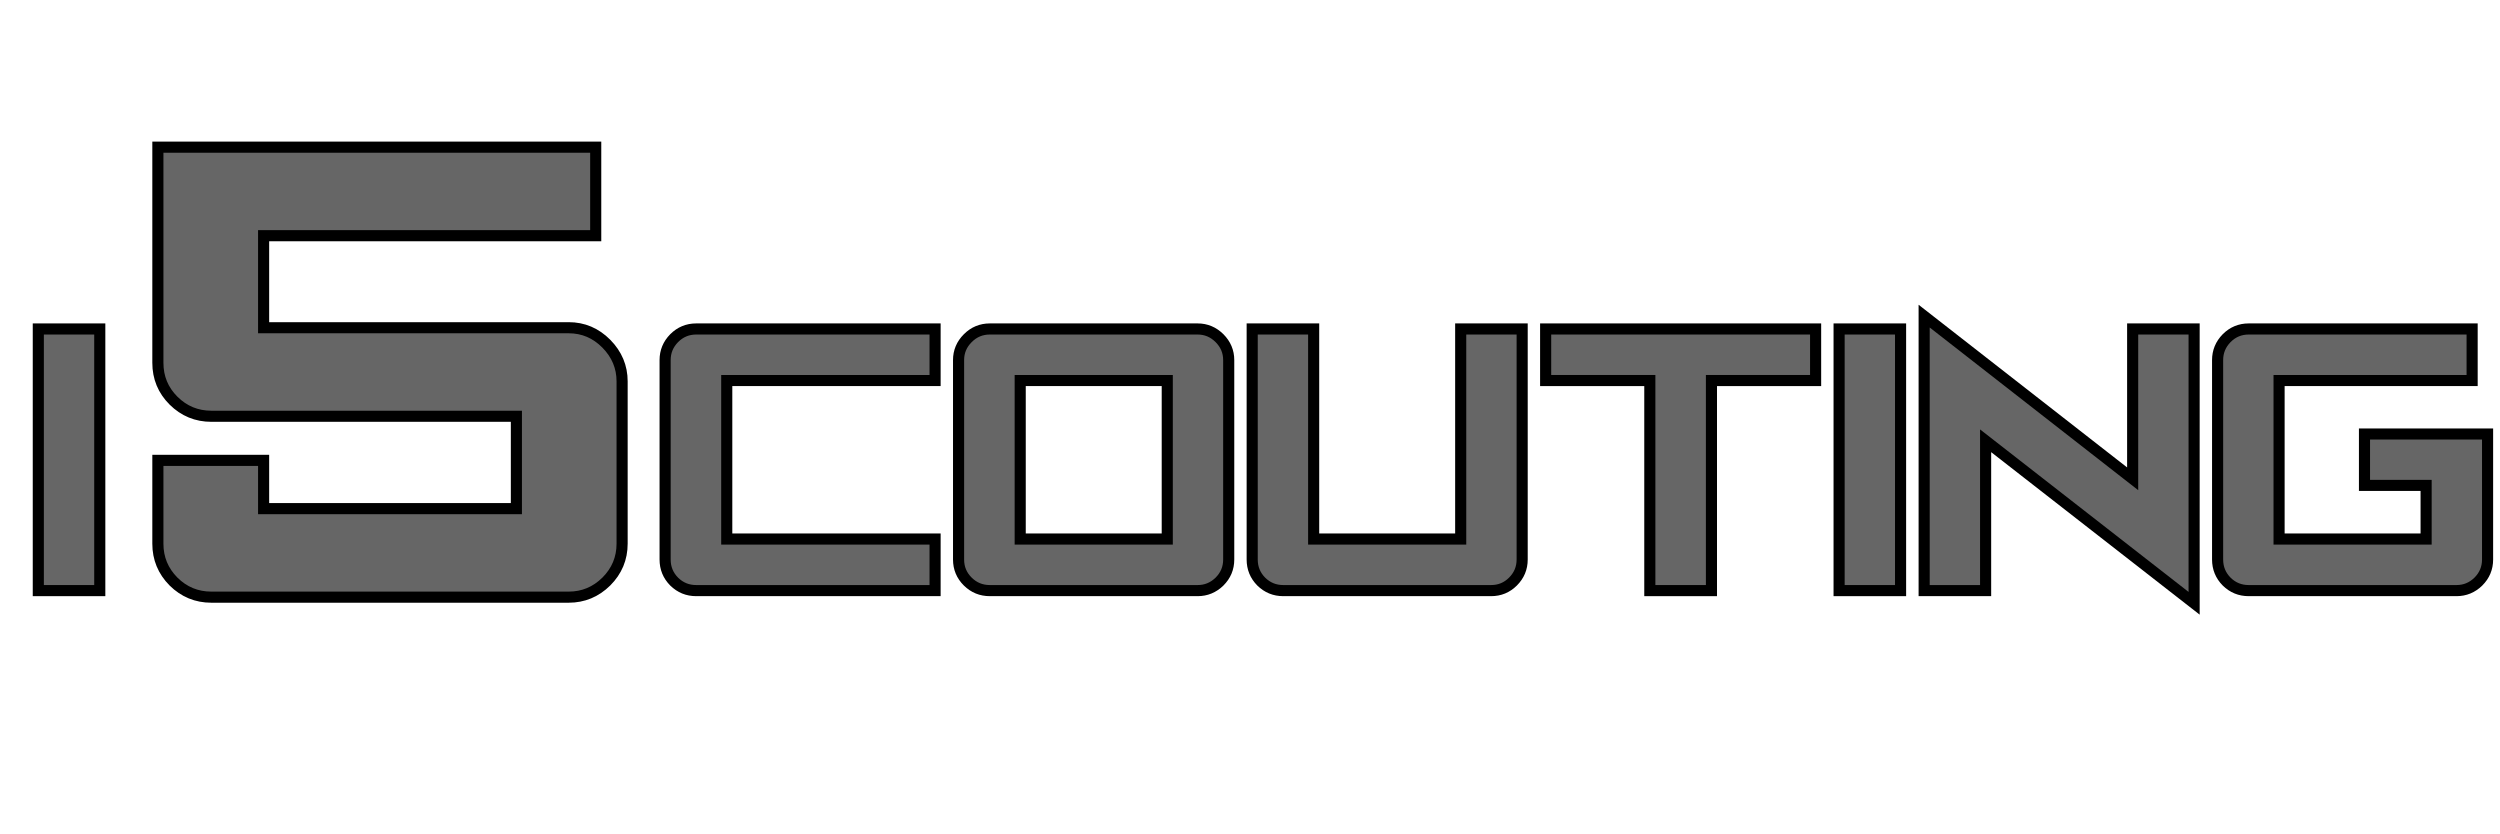
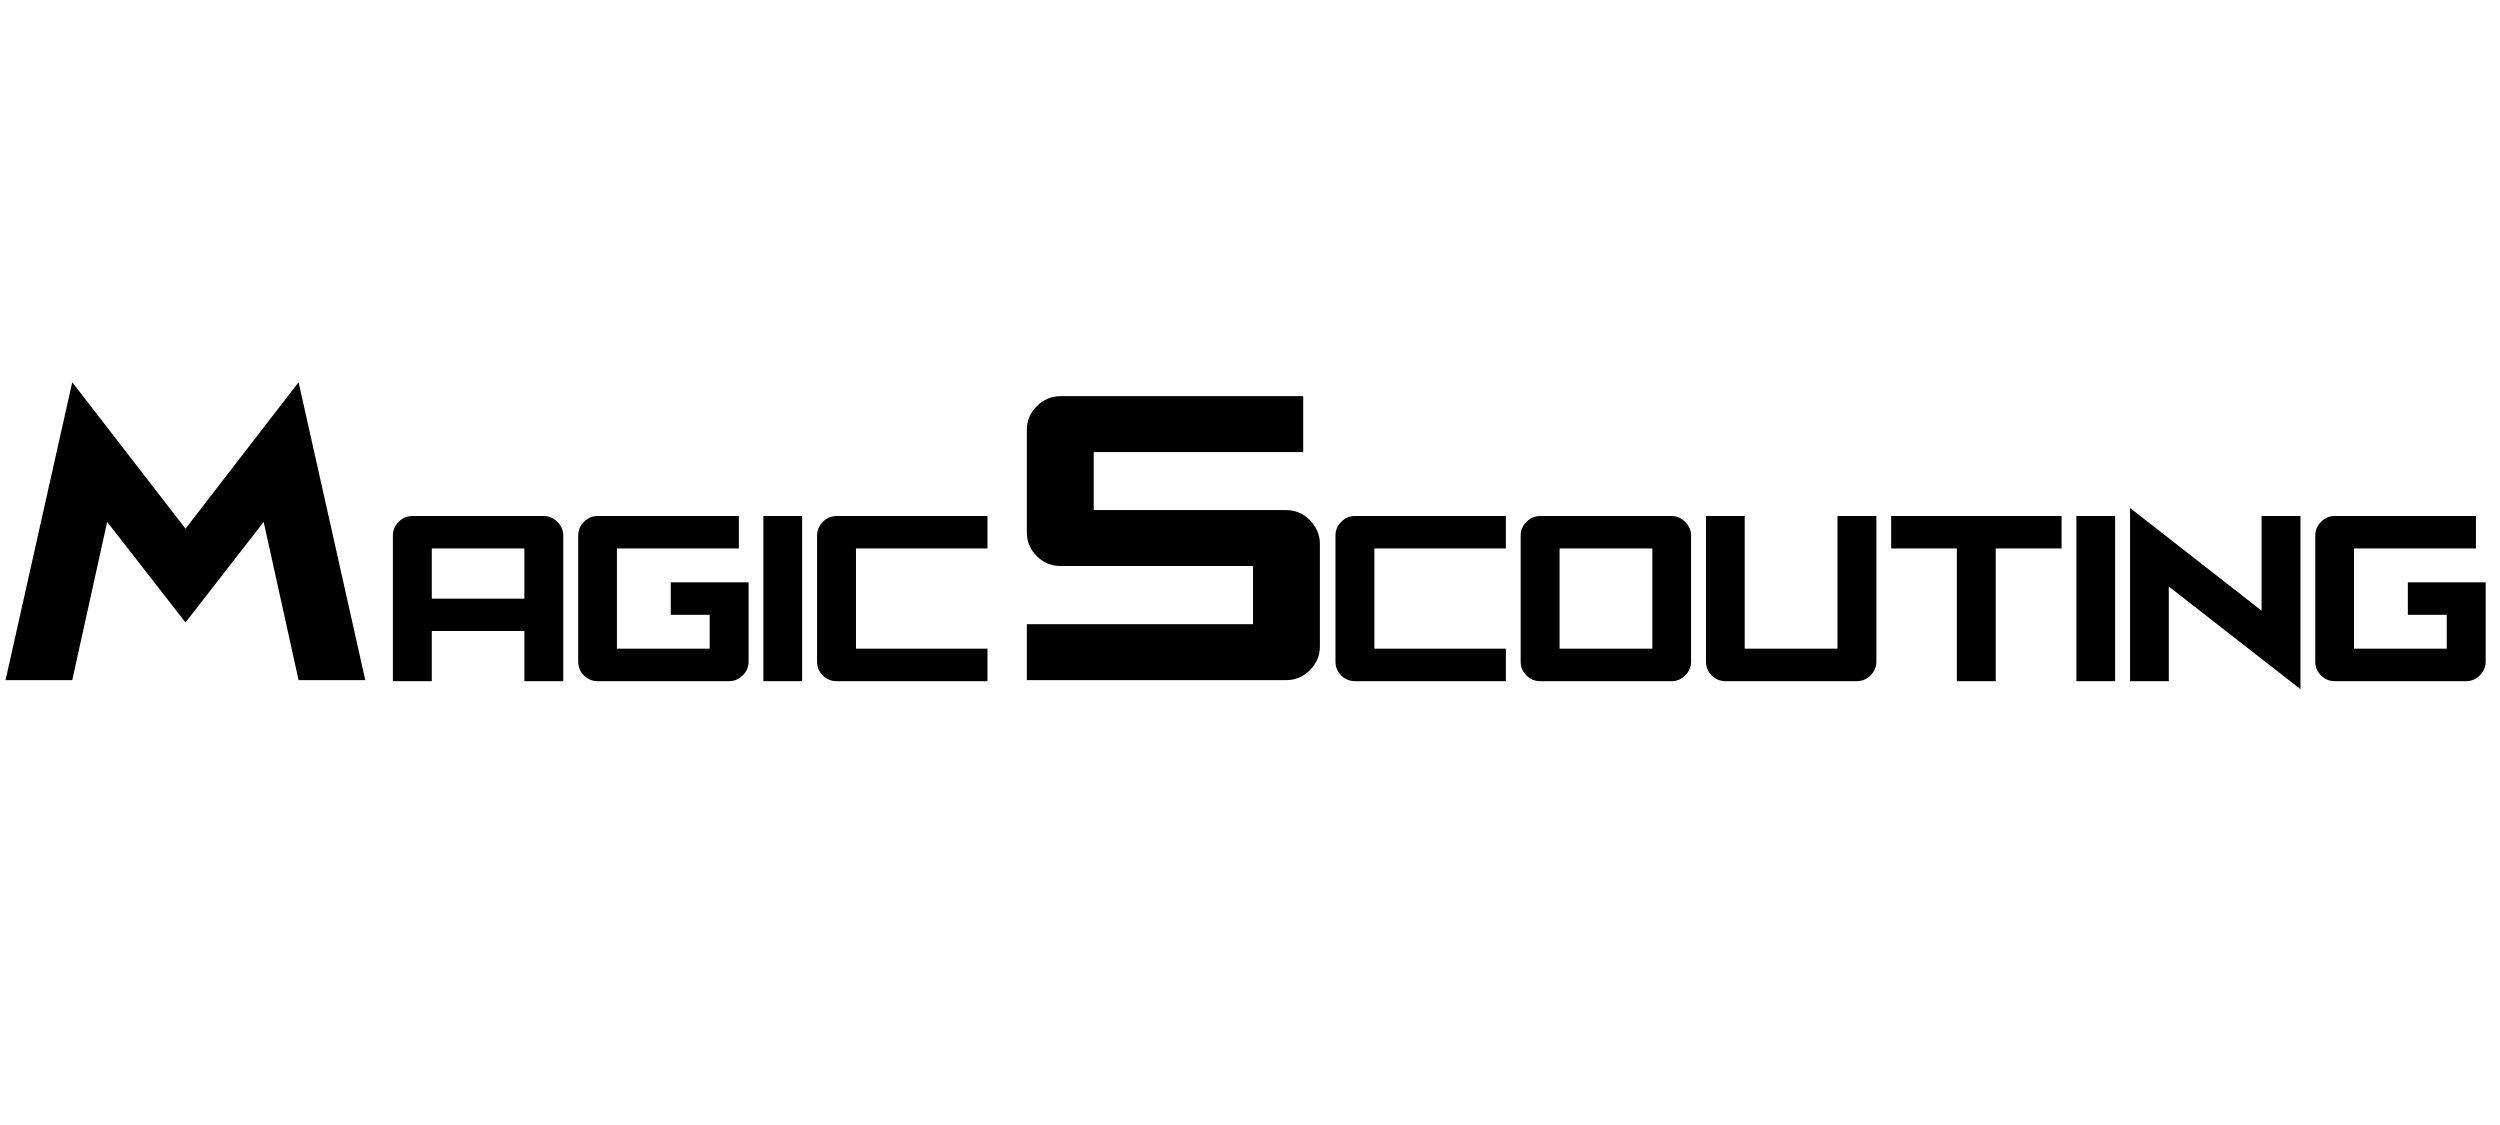
- <svg xmlns="http://www.w3.org/2000/svg" stroke="black" stroke-width="1" width="300" zoomAndPan="magnify" viewBox="0 0 224.88 75" height="100" preserveAspectRatio="xMidYMid meet" version="1.0">
+ <svg xmlns="http://www.w3.org/2000/svg" width="200" zoomAndPan="magnify" viewBox="0 0 224.88 75" height="90" preserveAspectRatio="xMidYMid meet" version="1.0">
  <defs>
    <g />
  </defs>
-   <g fill="#666666" fill-opacity="1">
-     <g transform="translate(12.32084, 53.74491)">
+   <g class="fill-primary-base dark:fill-primary-base" fill-opacity="1">
+     <g transform="translate(-0.657527, 48.08193)">
      <g>
-         <path d="M 1.828 -40.5 L 41.234 -40.5 L 41.234 -32.531 L 11.344 -32.531 L 11.344 -24.25 L 38.797 -24.25 C 40.109 -24.25 41.238 -23.77 42.188 -22.812 C 43.133 -21.852 43.609 -20.723 43.609 -19.422 L 43.609 -4.812 C 43.609 -3.488 43.133 -2.352 42.188 -1.406 C 41.238 -0.469 40.109 0 38.797 0 L 6.641 0 C 5.316 0 4.18 -0.469 3.234 -1.406 C 2.297 -2.352 1.828 -3.488 1.828 -4.812 L 1.828 -12.312 L 11.344 -12.312 L 11.344 -7.969 L 34.094 -7.969 L 34.094 -16.281 L 6.641 -16.281 C 5.316 -16.281 4.18 -16.75 3.234 -17.688 C 2.297 -18.625 1.828 -19.758 1.828 -21.094 Z M 1.828 -40.5 " />
+         <path d="M 17.344 -5.188 L 10.297 -14.234 L 7.156 0 L 1.156 0 L 7.156 -26.797 L 17.344 -13.625 L 27.516 -26.797 L 33.516 0 L 27.516 0 L 24.375 -14.234 Z M 17.344 -5.188 " />
      </g>
    </g>
  </g>
-   <g fill="#666666" fill-opacity="1">
-     <g transform="translate(58.73837, 53.15452)">
+   <g fill-opacity="1">
+     <g transform="translate(52.39695, 48.17551)">
+       <g />
+     </g>
+     <g transform="translate(57.18688, 48.17551)">
+       <g />
+     </g>
+     <g transform="translate(61.97681, 48.17551)">
+       <g />
+     </g>
+     <g transform="translate(66.76674, 48.17551)">
+       <g />
+     </g>
+     <g transform="translate(71.55667, 48.17551)">
+       <g />
+     </g>
+     <g transform="translate(76.34659, 48.17551)">
+       <g />
+     </g>
+     <g transform="translate(81.13653, 48.17551)">
+       <g />
+     </g>
+     <g transform="translate(85.92645, 48.17551)">
+       <g />
+     </g>
+     <g transform="translate(90.71638, 48.17551)">
+       <g />
+     </g>
+     <g transform="translate(95.50631, 48.17551)">
+       <g />
+     </g>
+     <g transform="translate(100.2962, 48.17551)">
+       <g />
+     </g>
+     <g transform="translate(105.0862, 48.17551)">
+       <g />
+     </g>
+     <g transform="translate(109.8761, 48.17551)">
+       <g />
+     </g>
+     <g transform="translate(114.666, 48.17551)">
+       <g />
+     </g>
+   </g>
+   <g fill-opacity="1">
+     <g transform="translate(119.456, 48.17551)">
      <g>
-         <path d="M 3.859 -23.547 L 25.359 -23.547 L 25.359 -18.906 L 6.609 -18.906 L 6.609 -4.641 L 25.359 -4.641 L 25.359 0 L 3.859 0 C 3.086 0 2.426 -0.27 1.875 -0.812 C 1.332 -1.363 1.062 -2.023 1.062 -2.797 L 1.062 -20.75 C 1.062 -21.508 1.332 -22.164 1.875 -22.719 C 2.426 -23.27 3.086 -23.547 3.859 -23.547 Z M 3.859 -23.547 " />
+         <path d="M 2.438 -14.859 L 16 -14.859 L 16 -11.938 L 4.172 -11.938 L 4.172 -2.922 L 16 -2.922 L 16 0 L 2.438 0 C 1.945 0 1.531 -0.172 1.188 -0.516 C 0.844 -0.859 0.672 -1.273 0.672 -1.766 L 0.672 -13.094 C 0.672 -13.57 0.844 -13.984 1.188 -14.328 C 1.531 -14.68 1.945 -14.859 2.438 -14.859 Z M 2.438 -14.859 " />
      </g>
    </g>
-     <g transform="translate(85.14928, 53.15452)">
+     <g transform="translate(136.1153, 48.17551)">
      <g>
-         <path d="M 22.578 -23.547 C 23.336 -23.547 23.992 -23.27 24.547 -22.719 C 25.098 -22.164 25.375 -21.508 25.375 -20.75 L 25.375 -2.797 C 25.375 -2.023 25.098 -1.363 24.547 -0.812 C 23.992 -0.27 23.336 0 22.578 0 L 3.875 0 C 3.102 0 2.441 -0.27 1.891 -0.812 C 1.336 -1.363 1.062 -2.023 1.062 -2.797 L 1.062 -20.75 C 1.062 -21.508 1.336 -22.164 1.891 -22.719 C 2.441 -23.27 3.102 -23.547 3.875 -23.547 Z M 19.844 -18.906 L 6.609 -18.906 L 6.609 -4.641 L 19.844 -4.641 Z M 19.844 -18.906 " />
+         <path d="M 14.234 -14.859 C 14.711 -14.859 15.125 -14.68 15.469 -14.328 C 15.82 -13.984 16 -13.57 16 -13.094 L 16 -1.766 C 16 -1.273 15.82 -0.859 15.469 -0.516 C 15.125 -0.172 14.711 0 14.234 0 L 2.438 0 C 1.957 0 1.539 -0.172 1.188 -0.516 C 0.844 -0.859 0.672 -1.273 0.672 -1.766 L 0.672 -13.094 C 0.672 -13.57 0.844 -13.984 1.188 -14.328 C 1.539 -14.68 1.957 -14.859 2.438 -14.859 Z M 12.516 -11.938 L 4.172 -11.938 L 4.172 -2.922 L 12.516 -2.922 Z M 12.516 -11.938 " />
      </g>
    </g>
-     <g transform="translate(111.5754, 53.15452)">
+     <g transform="translate(152.7843, 48.17551)">
      <g>
-         <path d="M 19.828 -23.547 L 25.359 -23.547 L 25.359 -2.797 C 25.359 -2.023 25.082 -1.363 24.531 -0.812 C 23.988 -0.27 23.332 0 22.562 0 L 3.859 0 C 3.086 0 2.426 -0.27 1.875 -0.812 C 1.332 -1.363 1.062 -2.023 1.062 -2.797 L 1.062 -23.547 L 6.594 -23.547 L 6.594 -4.641 L 19.828 -4.641 Z M 19.828 -23.547 " />
+         <path d="M 12.5 -14.859 L 16 -14.859 L 16 -1.766 C 16 -1.273 15.82 -0.859 15.469 -0.516 C 15.125 -0.172 14.711 0 14.234 0 L 2.438 0 C 1.945 0 1.531 -0.172 1.188 -0.516 C 0.844 -0.859 0.672 -1.273 0.672 -1.766 L 0.672 -14.859 L 4.156 -14.859 L 4.156 -2.922 L 12.5 -2.922 Z M 12.5 -14.859 " />
      </g>
    </g>
-     <g transform="translate(137.9863, 53.15452)">
+     <g transform="translate(169.4437, 48.17551)">
      <g>
-         <path d="M 25.359 -23.547 L 25.359 -18.906 L 15.984 -18.906 L 15.984 0 L 10.438 0 L 10.438 -18.906 L 1.062 -18.906 L 1.062 -23.547 Z M 25.359 -23.547 " />
+         <path d="M 16 -14.859 L 16 -11.938 L 10.078 -11.938 L 10.078 0 L 6.578 0 L 6.578 -11.938 L 0.672 -11.938 L 0.672 -14.859 Z M 16 -14.859 " />
      </g>
    </g>
-     <g transform="translate(164.3972, 53.15452)">
+     <g transform="translate(186.103, 48.17551)">
      <g>
-         <path d="M 1.062 0 L 1.062 -23.547 L 6.594 -23.547 L 6.594 0 Z M 1.062 0 " />
+         <path d="M 0.672 0 L 0.672 -14.859 L 4.156 -14.859 L 4.156 0 Z M 0.672 0 " />
      </g>
    </g>
-     <g transform="translate(172.0517, 53.15452)">
+     <g transform="translate(190.9313, 48.17551)">
      <g>
-         <path d="M 6.594 -13.484 L 6.594 0 L 1.062 0 L 1.062 -24.703 L 19.828 -10.062 L 19.828 -23.547 L 25.359 -23.547 L 25.359 1.141 Z M 6.594 -13.484 " />
+         <path d="M 4.156 -8.516 L 4.156 0 L 0.672 0 L 0.672 -15.578 L 12.5 -6.344 L 12.5 -14.859 L 16 -14.859 L 16 0.719 Z M 4.156 -8.516 " />
      </g>
    </g>
-     <g transform="translate(198.4626, 53.15452)">
+     <g transform="translate(207.5907, 48.17551)">
      <g>
-         <path d="M 3.859 -23.547 L 23.969 -23.547 L 23.969 -18.906 L 6.594 -18.906 L 6.594 -4.641 L 19.828 -4.641 L 19.828 -9.469 L 14.281 -9.469 L 14.281 -14.094 L 25.359 -14.094 L 25.359 -2.797 C 25.359 -2.023 25.082 -1.363 24.531 -0.812 C 23.977 -0.27 23.32 0 22.562 0 L 3.859 0 C 3.086 0 2.426 -0.27 1.875 -0.812 C 1.332 -1.363 1.062 -2.023 1.062 -2.797 L 1.062 -20.75 C 1.062 -21.508 1.332 -22.164 1.875 -22.719 C 2.426 -23.27 3.086 -23.547 3.859 -23.547 Z M 3.859 -23.547 " />
+         <path d="M 2.438 -14.859 L 15.125 -14.859 L 15.125 -11.938 L 4.156 -11.938 L 4.156 -2.922 L 12.5 -2.922 L 12.5 -5.969 L 9 -5.969 L 9 -8.891 L 16 -8.891 L 16 -1.766 C 16 -1.273 15.82 -0.859 15.469 -0.516 C 15.125 -0.172 14.711 0 14.234 0 L 2.438 0 C 1.945 0 1.531 -0.172 1.188 -0.516 C 0.844 -0.859 0.672 -1.273 0.672 -1.766 L 0.672 -13.094 C 0.672 -13.57 0.844 -13.984 1.188 -14.328 C 1.531 -14.68 1.945 -14.859 2.438 -14.859 Z M 2.438 -14.859 " />
      </g>
    </g>
  </g>
-   <g fill="#666666" fill-opacity="1">
-     <g transform="translate(2.325844, 53.15452)">
+   <g class="fill-primary-base dark:fill-primary-base" fill-opacity="1">
+     <g transform="translate(34.66826, 48.17551)">
      <g>
-         <path d="M 1.062 0 L 1.062 -23.547 L 6.594 -23.547 L 6.594 0 Z M 1.062 0 " />
+         <path d="M 2.438 -14.859 L 14.234 -14.859 C 14.711 -14.859 15.125 -14.68 15.469 -14.328 C 15.82 -13.984 16 -13.57 16 -13.094 L 16 0 L 12.5 0 L 12.5 -4.516 L 4.172 -4.516 L 4.172 0 L 0.672 0 L 0.672 -13.094 C 0.672 -13.57 0.844 -13.984 1.188 -14.328 C 1.531 -14.68 1.945 -14.859 2.438 -14.859 Z M 12.5 -7.422 L 12.5 -11.938 L 4.172 -11.938 L 4.172 -7.422 Z M 12.5 -7.422 " />
+       </g>
+     </g>
+     <g transform="translate(51.33722, 48.17551)">
+       <g>
+         <path d="M 2.438 -14.859 L 15.125 -14.859 L 15.125 -11.938 L 4.156 -11.938 L 4.156 -2.922 L 12.5 -2.922 L 12.5 -5.969 L 9 -5.969 L 9 -8.891 L 16 -8.891 L 16 -1.766 C 16 -1.273 15.82 -0.859 15.469 -0.516 C 15.125 -0.172 14.711 0 14.234 0 L 2.438 0 C 1.945 0 1.531 -0.172 1.188 -0.516 C 0.844 -0.859 0.672 -1.273 0.672 -1.766 L 0.672 -13.094 C 0.672 -13.57 0.844 -13.984 1.188 -14.328 C 1.531 -14.68 1.945 -14.859 2.438 -14.859 Z M 2.438 -14.859 " />
+       </g>
+     </g>
+     <g transform="translate(67.99659, 48.17551)">
+       <g>
+         <path d="M 0.672 0 L 0.672 -14.859 L 4.156 -14.859 L 4.156 0 Z M 0.672 0 " />
+       </g>
+     </g>
+     <g transform="translate(72.82484, 48.17551)">
+       <g>
+         <path d="M 2.438 -14.859 L 16 -14.859 L 16 -11.938 L 4.172 -11.938 L 4.172 -2.922 L 16 -2.922 L 16 0 L 2.438 0 C 1.945 0 1.531 -0.172 1.188 -0.516 C 0.844 -0.859 0.672 -1.273 0.672 -1.766 L 0.672 -13.094 C 0.672 -13.57 0.844 -13.984 1.188 -14.328 C 1.531 -14.68 1.945 -14.859 2.438 -14.859 Z M 2.438 -14.859 " />
+       </g>
+     </g>
+   </g>
+   <g fill-opacity="1">
+     <g transform="translate(91.21032, 48.08193)">
+       <g>
+         <path d="M 4.203 -25.547 L 26.016 -25.547 L 26.016 -20.516 L 7.172 -20.516 L 7.172 -15.297 L 24.484 -15.297 C 25.305 -15.297 26.016 -14.992 26.609 -14.391 C 27.211 -13.785 27.516 -13.07 27.516 -12.25 L 27.516 -3.031 C 27.516 -2.195 27.211 -1.484 26.609 -0.891 C 26.016 -0.297 25.305 0 24.484 0 L 1.156 0 L 1.156 -5.031 L 21.5 -5.031 L 21.5 -10.266 L 4.203 -10.266 C 3.367 -10.266 2.648 -10.562 2.047 -11.156 C 1.453 -11.75 1.156 -12.461 1.156 -13.297 L 1.156 -22.516 C 1.156 -23.336 1.453 -24.047 2.047 -24.641 C 2.648 -25.242 3.367 -25.547 4.203 -25.547 Z M 4.203 -25.547 " />
      </g>
    </g>
  </g>
</svg>
